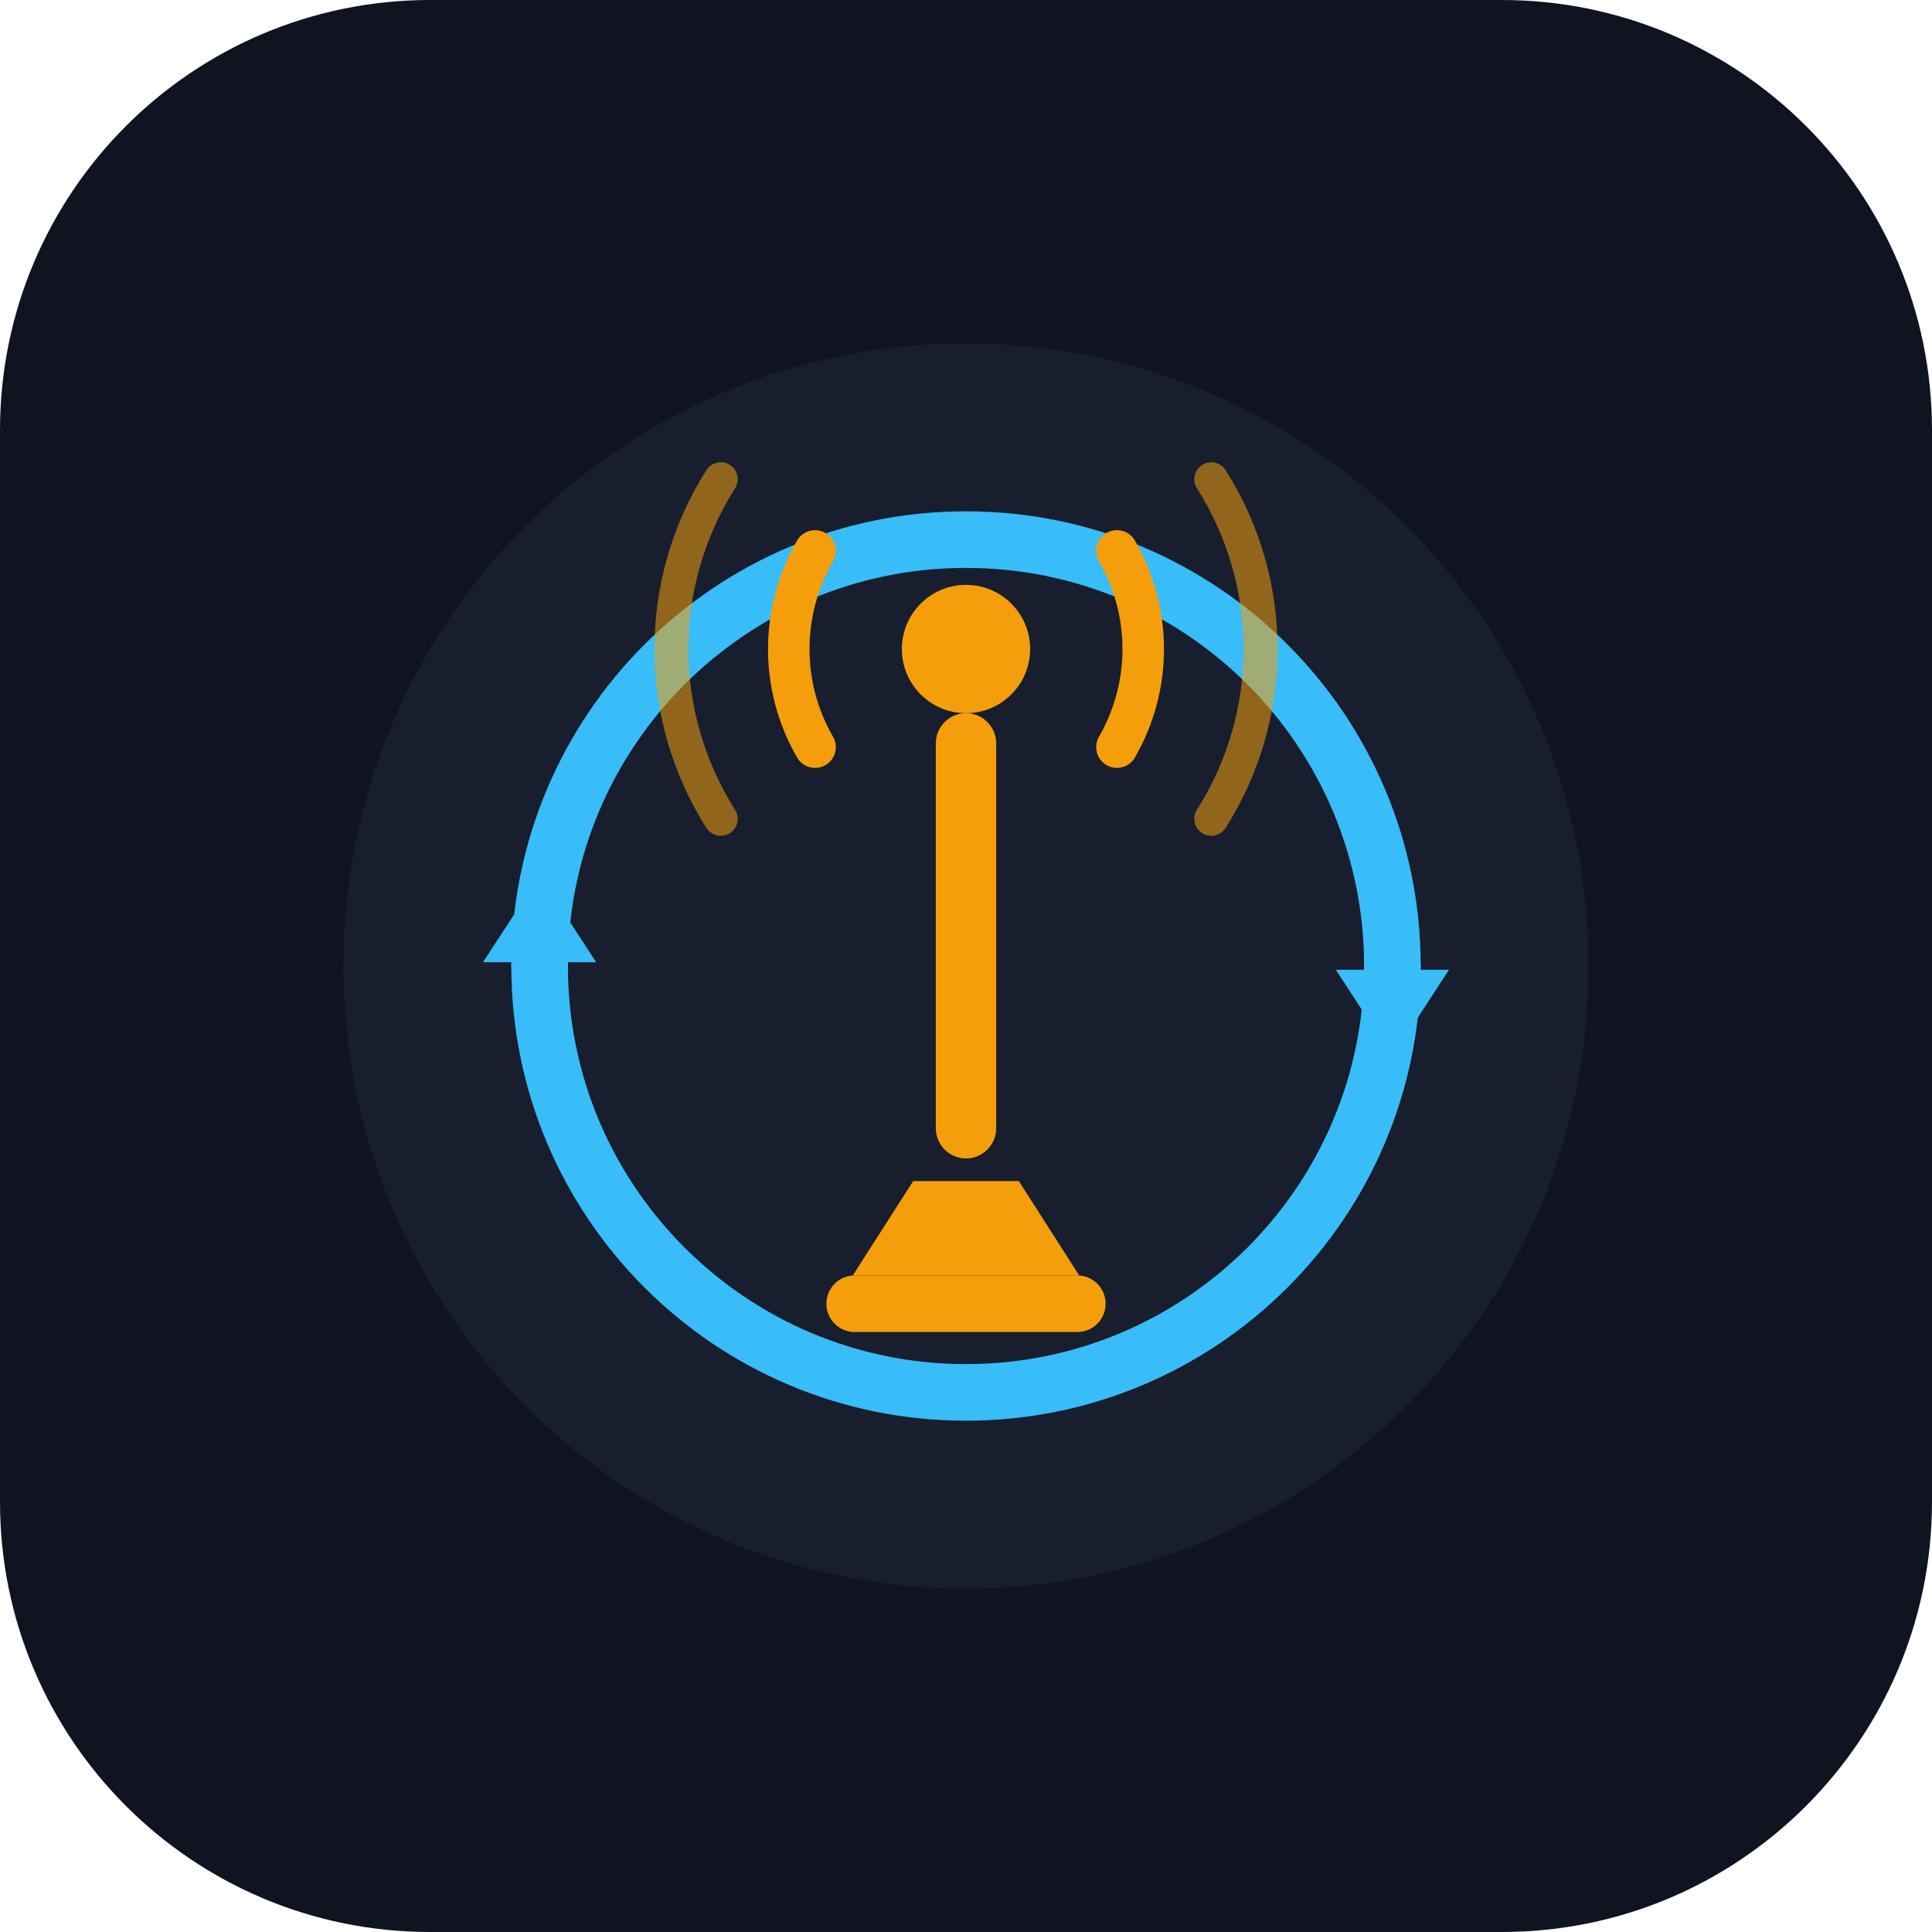
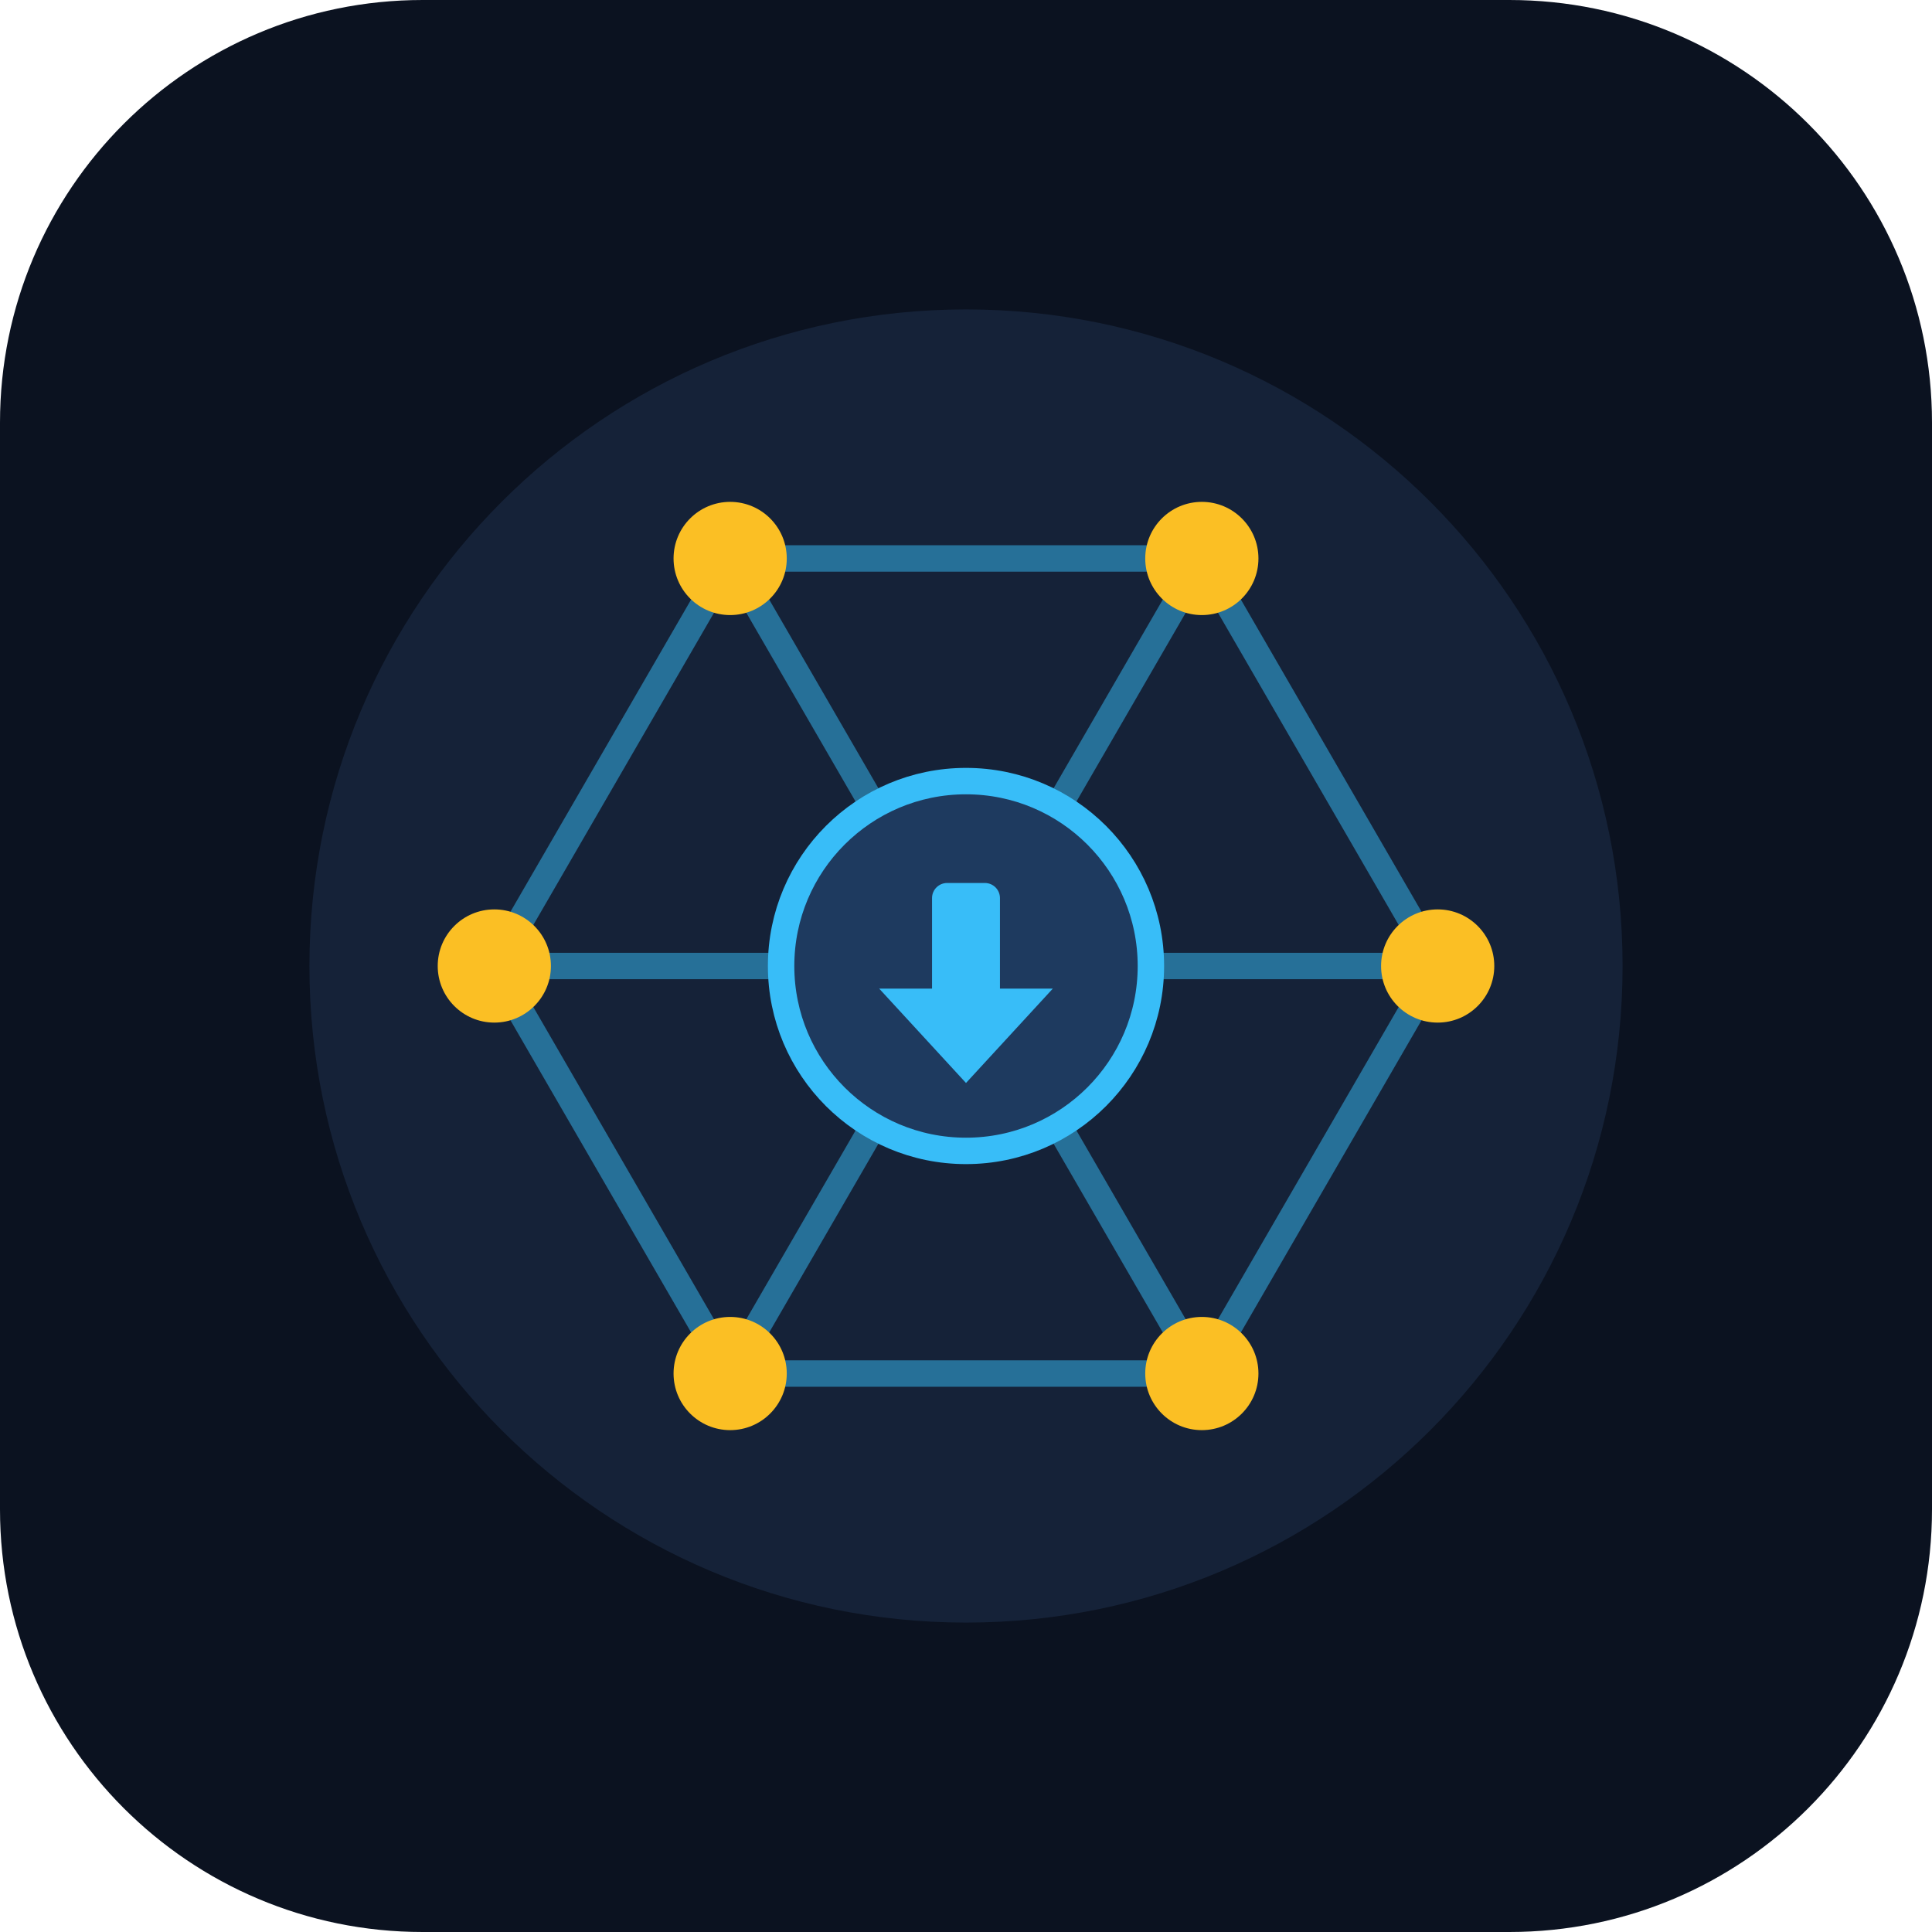
<svg xmlns="http://www.w3.org/2000/svg" width="1024" height="1024" viewBox="0 0 1024 1024">
-   <rect width="1024" height="1024" rx="228" fill="#0F1420" />
-   <circle cx="512" cy="512" r="330" fill="#171E2E" />
-   <path d="M 286 512 A 226 226 0 0 1 738 512" fill="none" stroke="#38BDF8" stroke-width="30" stroke-linecap="round" />
-   <path d="M 738 512 A 226 226 0 0 1 286 512" fill="none" stroke="#38BDF8" stroke-width="30" stroke-linecap="round" />
-   <polygon points="738,560 708,514 768,514" fill="#38BDF8" />
-   <polygon points="286,464 256,510 316,510" fill="#38BDF8" />
-   <path d="M 592 292 A 104 104 0 0 1 592 396" fill="none" stroke="#F59E0B" stroke-width="22" stroke-linecap="round" />
-   <path d="M 432 292 A 104 104 0 0 0 432 396" fill="none" stroke="#F59E0B" stroke-width="22" stroke-linecap="round" />
-   <path d="M 642 254 A 168 168 0 0 1 642 434" fill="none" stroke="#F59E0B" stroke-width="18" stroke-linecap="round" opacity="0.55" />
-   <path d="M 382 254 A 168 168 0 0 0 382 434" fill="none" stroke="#F59E0B" stroke-width="18" stroke-linecap="round" opacity="0.55" />
-   <circle cx="512" cy="344" r="34" fill="#F59E0B" />
-   <rect x="496" y="378" width="32" height="236" rx="16" fill="#F59E0B" />
-   <path d="M 452 676 L 572 676 L 540 626 L 484 626 Z" fill="#F59E0B" />
-   <rect x="438" y="676" width="148" height="30" rx="15" fill="#F59E0B" />
+   <rect width="1024" height="1024" rx="224" fill="#0B1220" />
+   <circle cx="512" cy="512" r="348" fill="#152238" />
+   <g fill="none" stroke="#38BDF8" stroke-width="14" stroke-linecap="round" opacity="0.5">
+     <path d="M 762 512 L 637 728 L 387 728 L 262 512 L 387 296 L 637 296 Z" />
+     <path d="M 762 512 L 262 512" />
+     <path d="M 637 728 L 387 296" />
+     <path d="M 387 728 L 637 296" />
+   </g>
+   <g fill="#FBBF24">
+     <circle cx="762" cy="512" r="30" />
+     <circle cx="637" cy="728" r="30" />
+     <circle cx="387" cy="728" r="30" />
+     <circle cx="262" cy="512" r="30" />
+     <circle cx="387" cy="296" r="30" />
+     <circle cx="637" cy="296" r="30" />
+   </g>
+   <circle cx="512" cy="512" r="98" fill="#1E3A5F" stroke="#38BDF8" stroke-width="14" />
+   <rect x="494" y="468" width="36" height="72" rx="8" fill="#38BDF8" />
+   <path d="M 466 524 L 558 524 L 512 574 Z" fill="#38BDF8" />
</svg>
